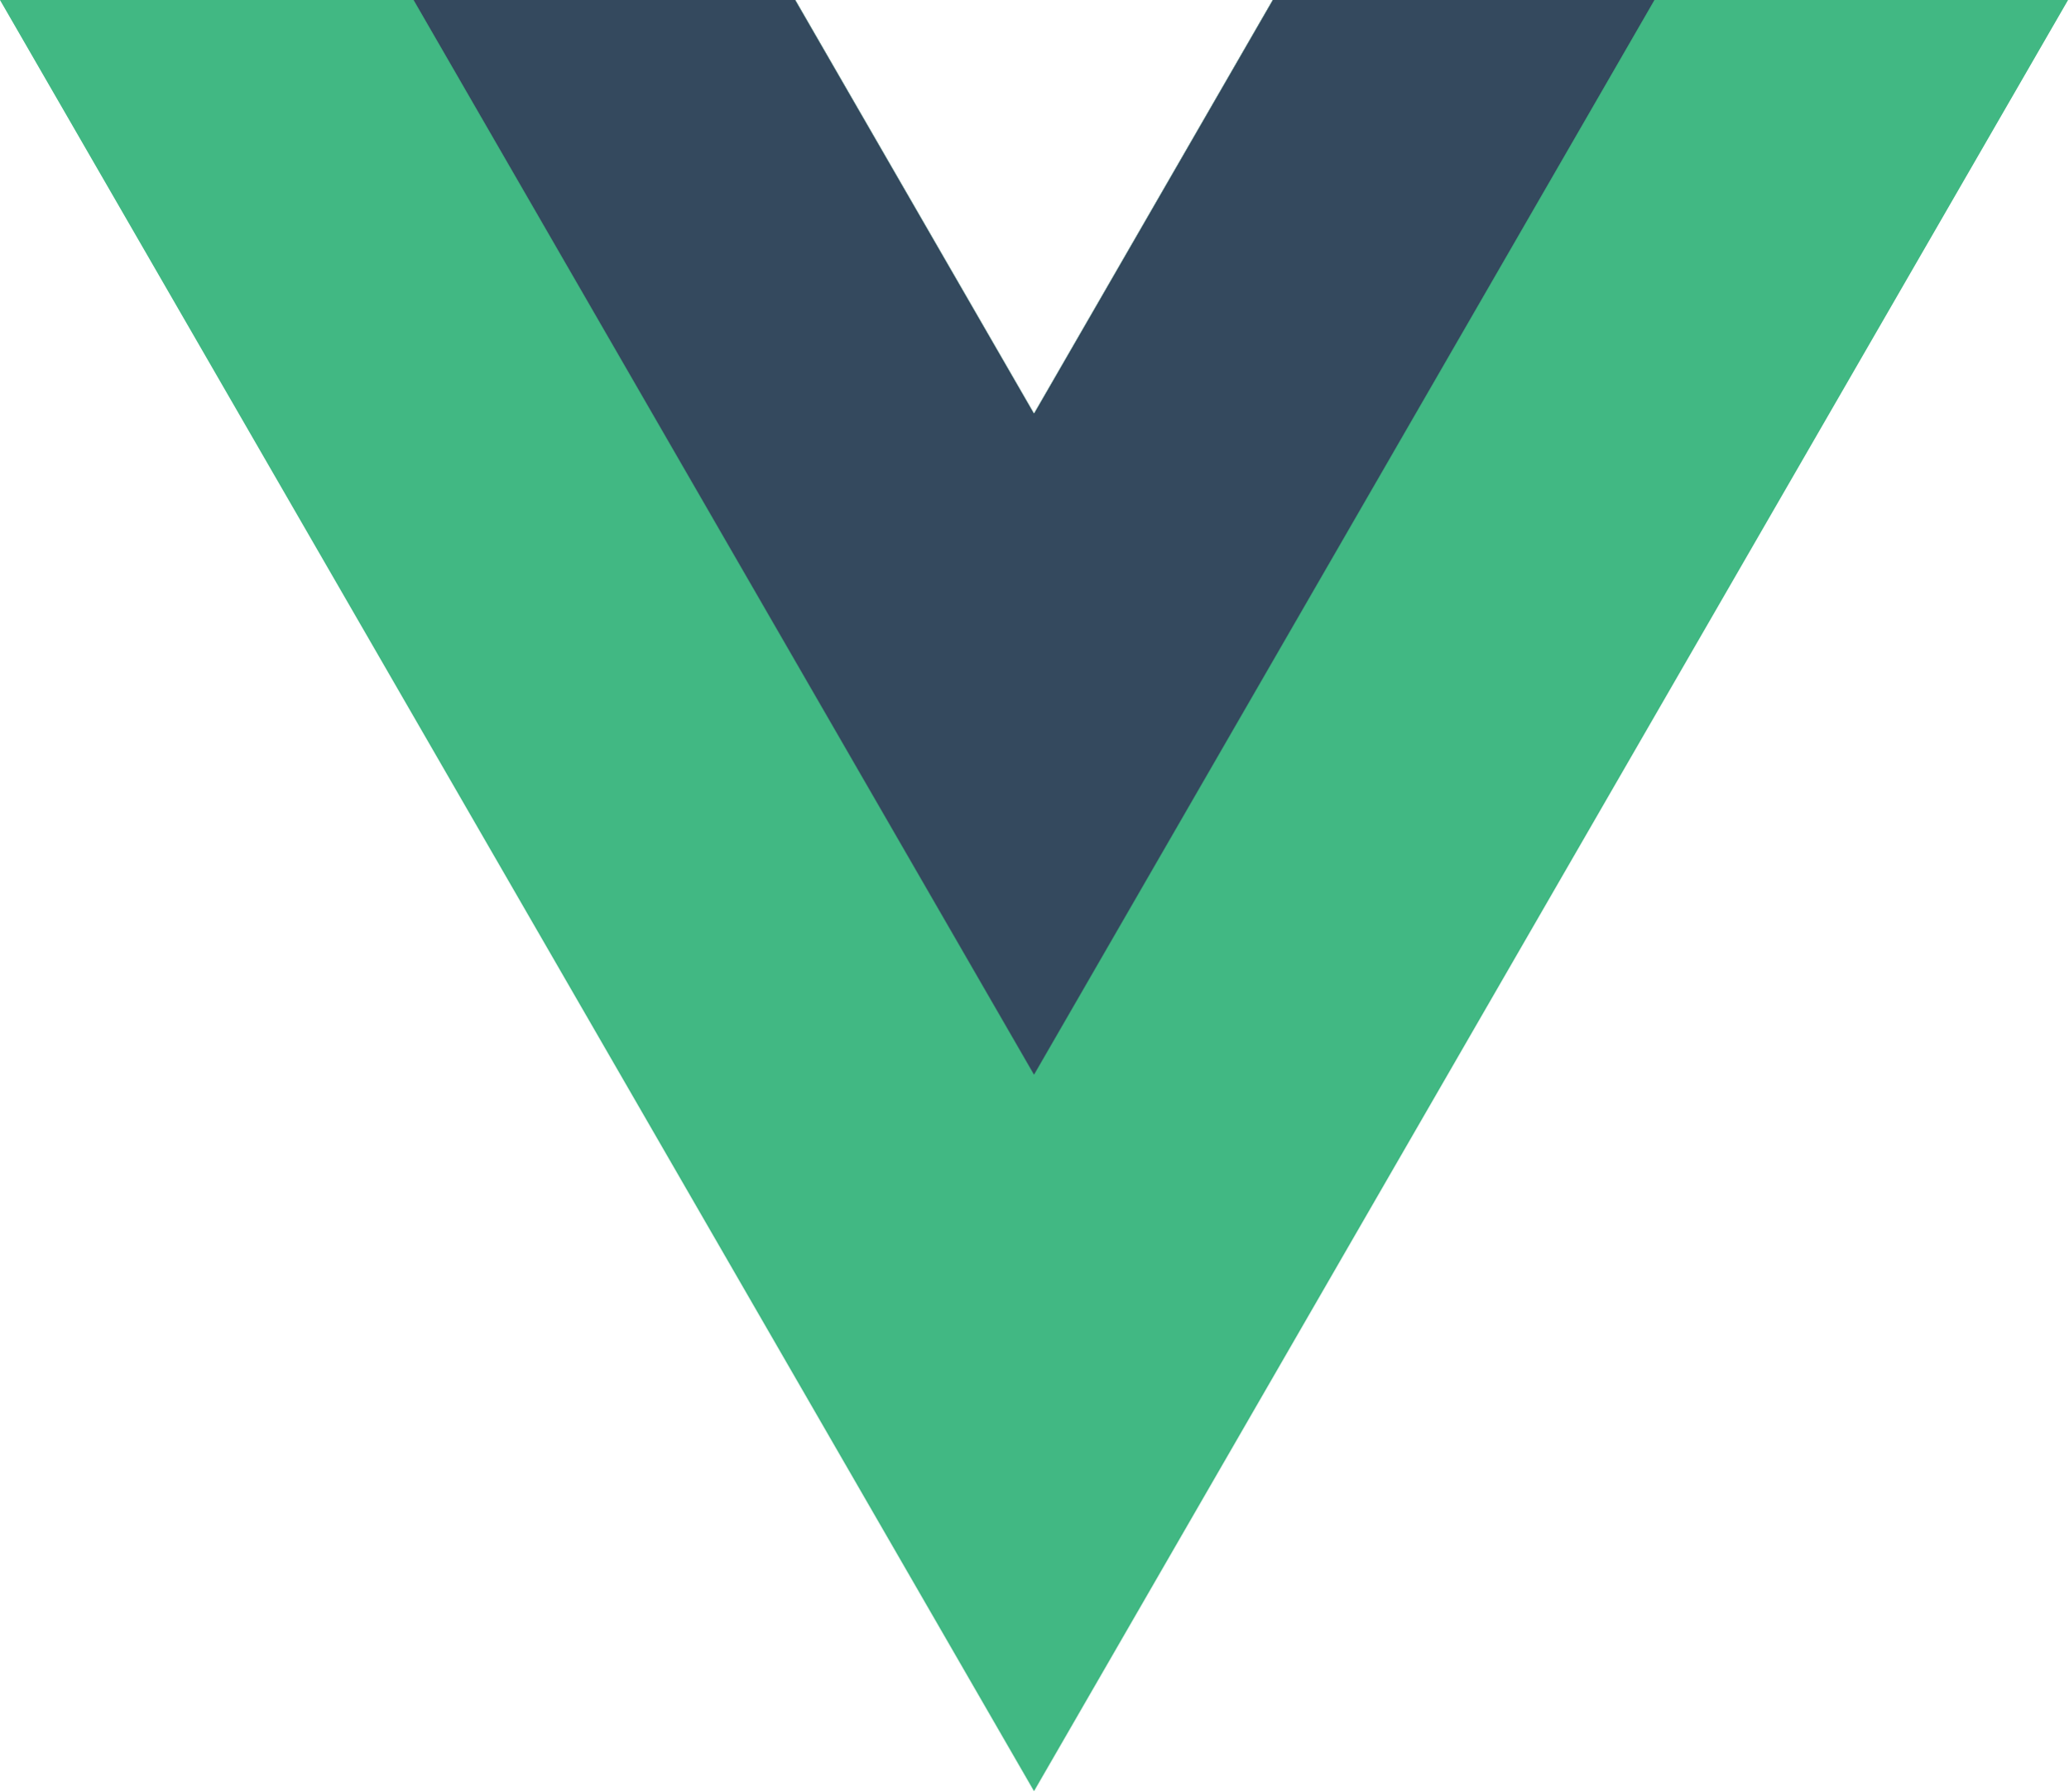
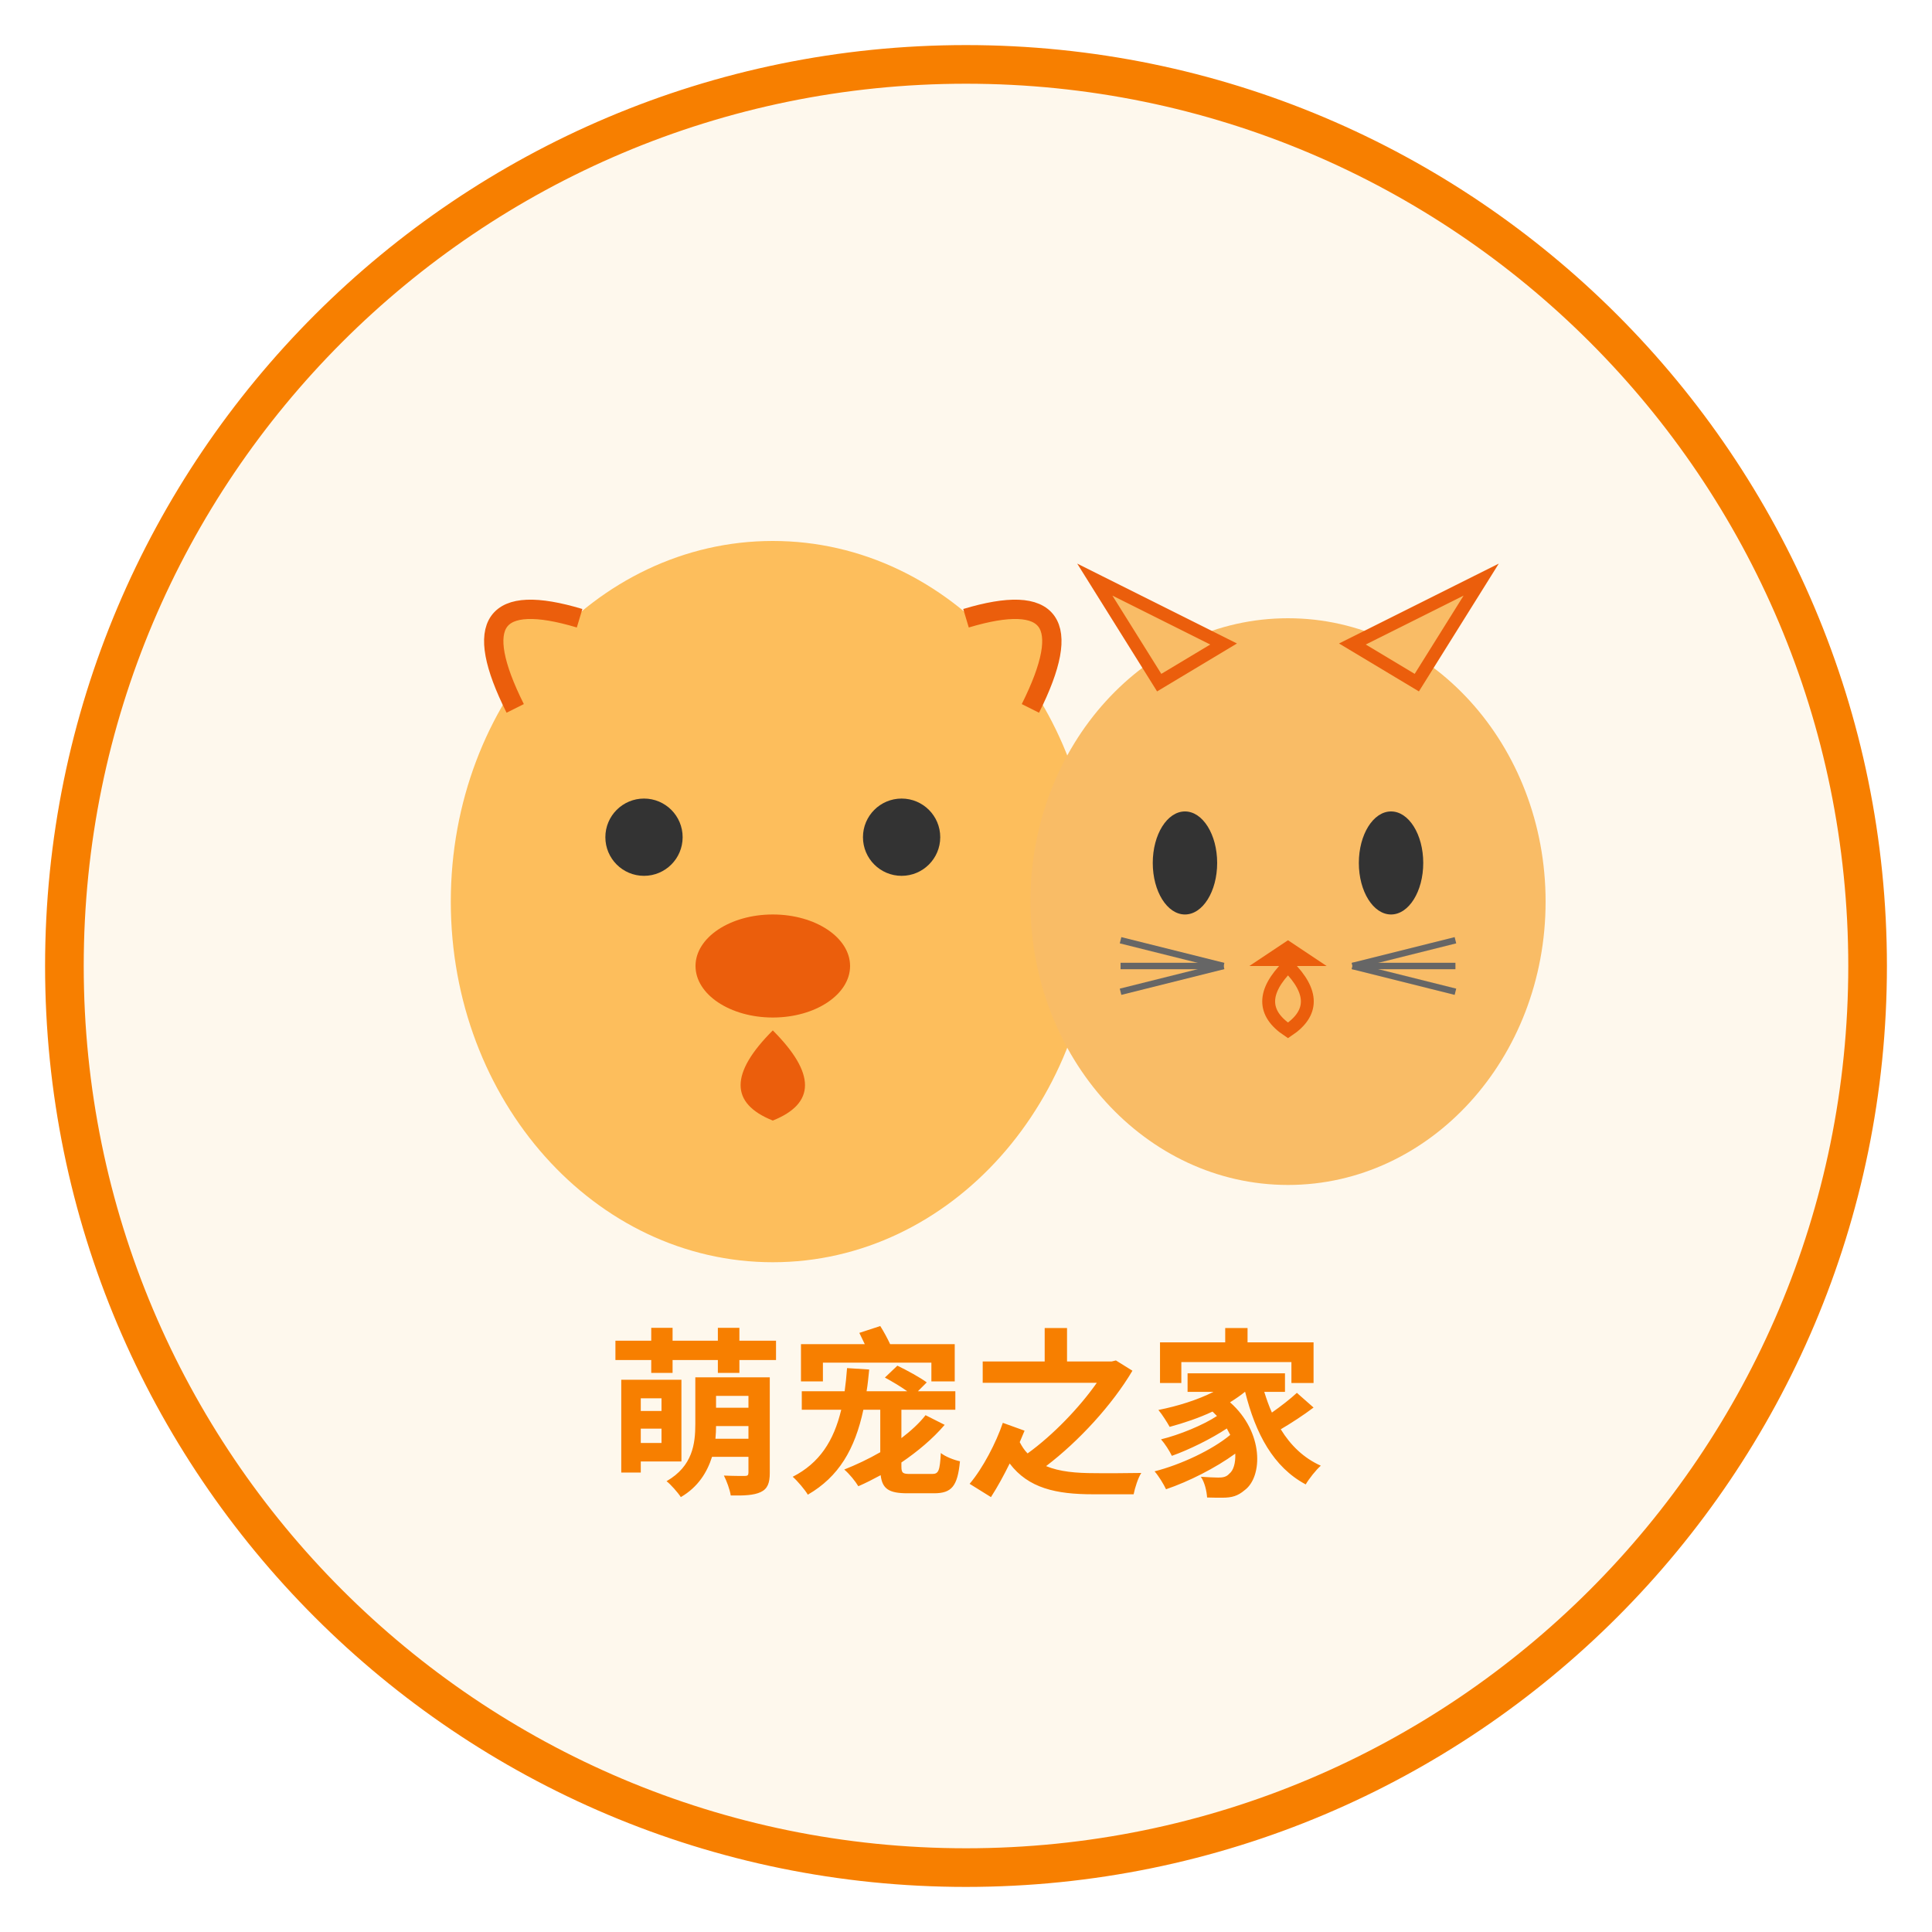
- <svg xmlns="http://www.w3.org/2000/svg" viewBox="0 0 261.76 226.69">
-   <path d="M161.096.001l-30.225 52.351L100.647.001H-.005l130.877 226.688L261.749.001z" fill="#41b883" />
-   <path d="M161.096.001l-30.225 52.351L100.647.001H52.346l78.526 136.01L209.398.001z" fill="#34495e" />
+ <svg xmlns="http://www.w3.org/2000/svg" viewBox="0 0 150 150">
+   <circle cx="75" cy="75" r="70" fill="#FEF8ED" stroke="#F77F00" stroke-width="3" />
+   <g transform="translate(30, 40)">
+     <ellipse cx="30" cy="30" rx="25" ry="28" fill="#FDBE5C" />
+     <path d="M10 15 Q5 5 15 8" fill="#FDBE5C" stroke="#EB5E0C" stroke-width="1.5" />
+     <path d="M50 15 Q55 5 45 8" fill="#FDBE5C" stroke="#EB5E0C" stroke-width="1.5" />
+     <circle cx="20" cy="25" r="3" fill="#333" />
+     <circle cx="40" cy="25" r="3" fill="#333" />
+     <ellipse cx="30" cy="35" rx="6" ry="4" fill="#EB5E0C" />
+     <path d="M30 40 Q25 45 30 47 Q35 45 30 40" fill="#EB5E0C" />
+   </g>
+   <g transform="translate(75, 45)">
+     <ellipse cx="25" cy="25" rx="20" ry="22" fill="#F9BC66" />
+     <polygon points="15,8 10,0 20,5" fill="#F9BC66" stroke="#EB5E0C" stroke-width="1" />
+     <polygon points="35,8 40,0 30,5" fill="#F9BC66" stroke="#EB5E0C" stroke-width="1" />
+     <ellipse cx="17" cy="22" rx="2.5" ry="4" fill="#333" />
+     <ellipse cx="33" cy="22" rx="2.5" ry="4" fill="#333" />
+     <path d="M25 28 L22 30 L28 30 Z" fill="#EB5E0C" />
+     <path d="M25 30 Q22 33 25 35 Q28 33 25 30" fill="none" stroke="#EB5E0C" stroke-width="1" />
+     <line x1="12" y1="28" x2="20" y2="30" stroke="#666" stroke-width="0.5" />
+     <line x1="12" y1="30" x2="20" y2="30" stroke="#666" stroke-width="0.5" />
+     <line x1="12" y1="32" x2="20" y2="30" stroke="#666" stroke-width="0.5" />
+     <line x1="38" y1="28" x2="30" y2="30" stroke="#666" stroke-width="0.5" />
+     <line x1="38" y1="30" x2="30" y2="30" stroke="#666" stroke-width="0.5" />
+     <line x1="38" y1="32" x2="30" y2="30" stroke="#666" stroke-width="0.5" />
+   </g>
+   <text x="75" y="115" font-family="'PingFang SC', 'Microsoft YaHei', sans-serif" font-size="14" fill="#F77F00" text-anchor="middle" font-weight="bold">萌宠之家</text>
</svg>
